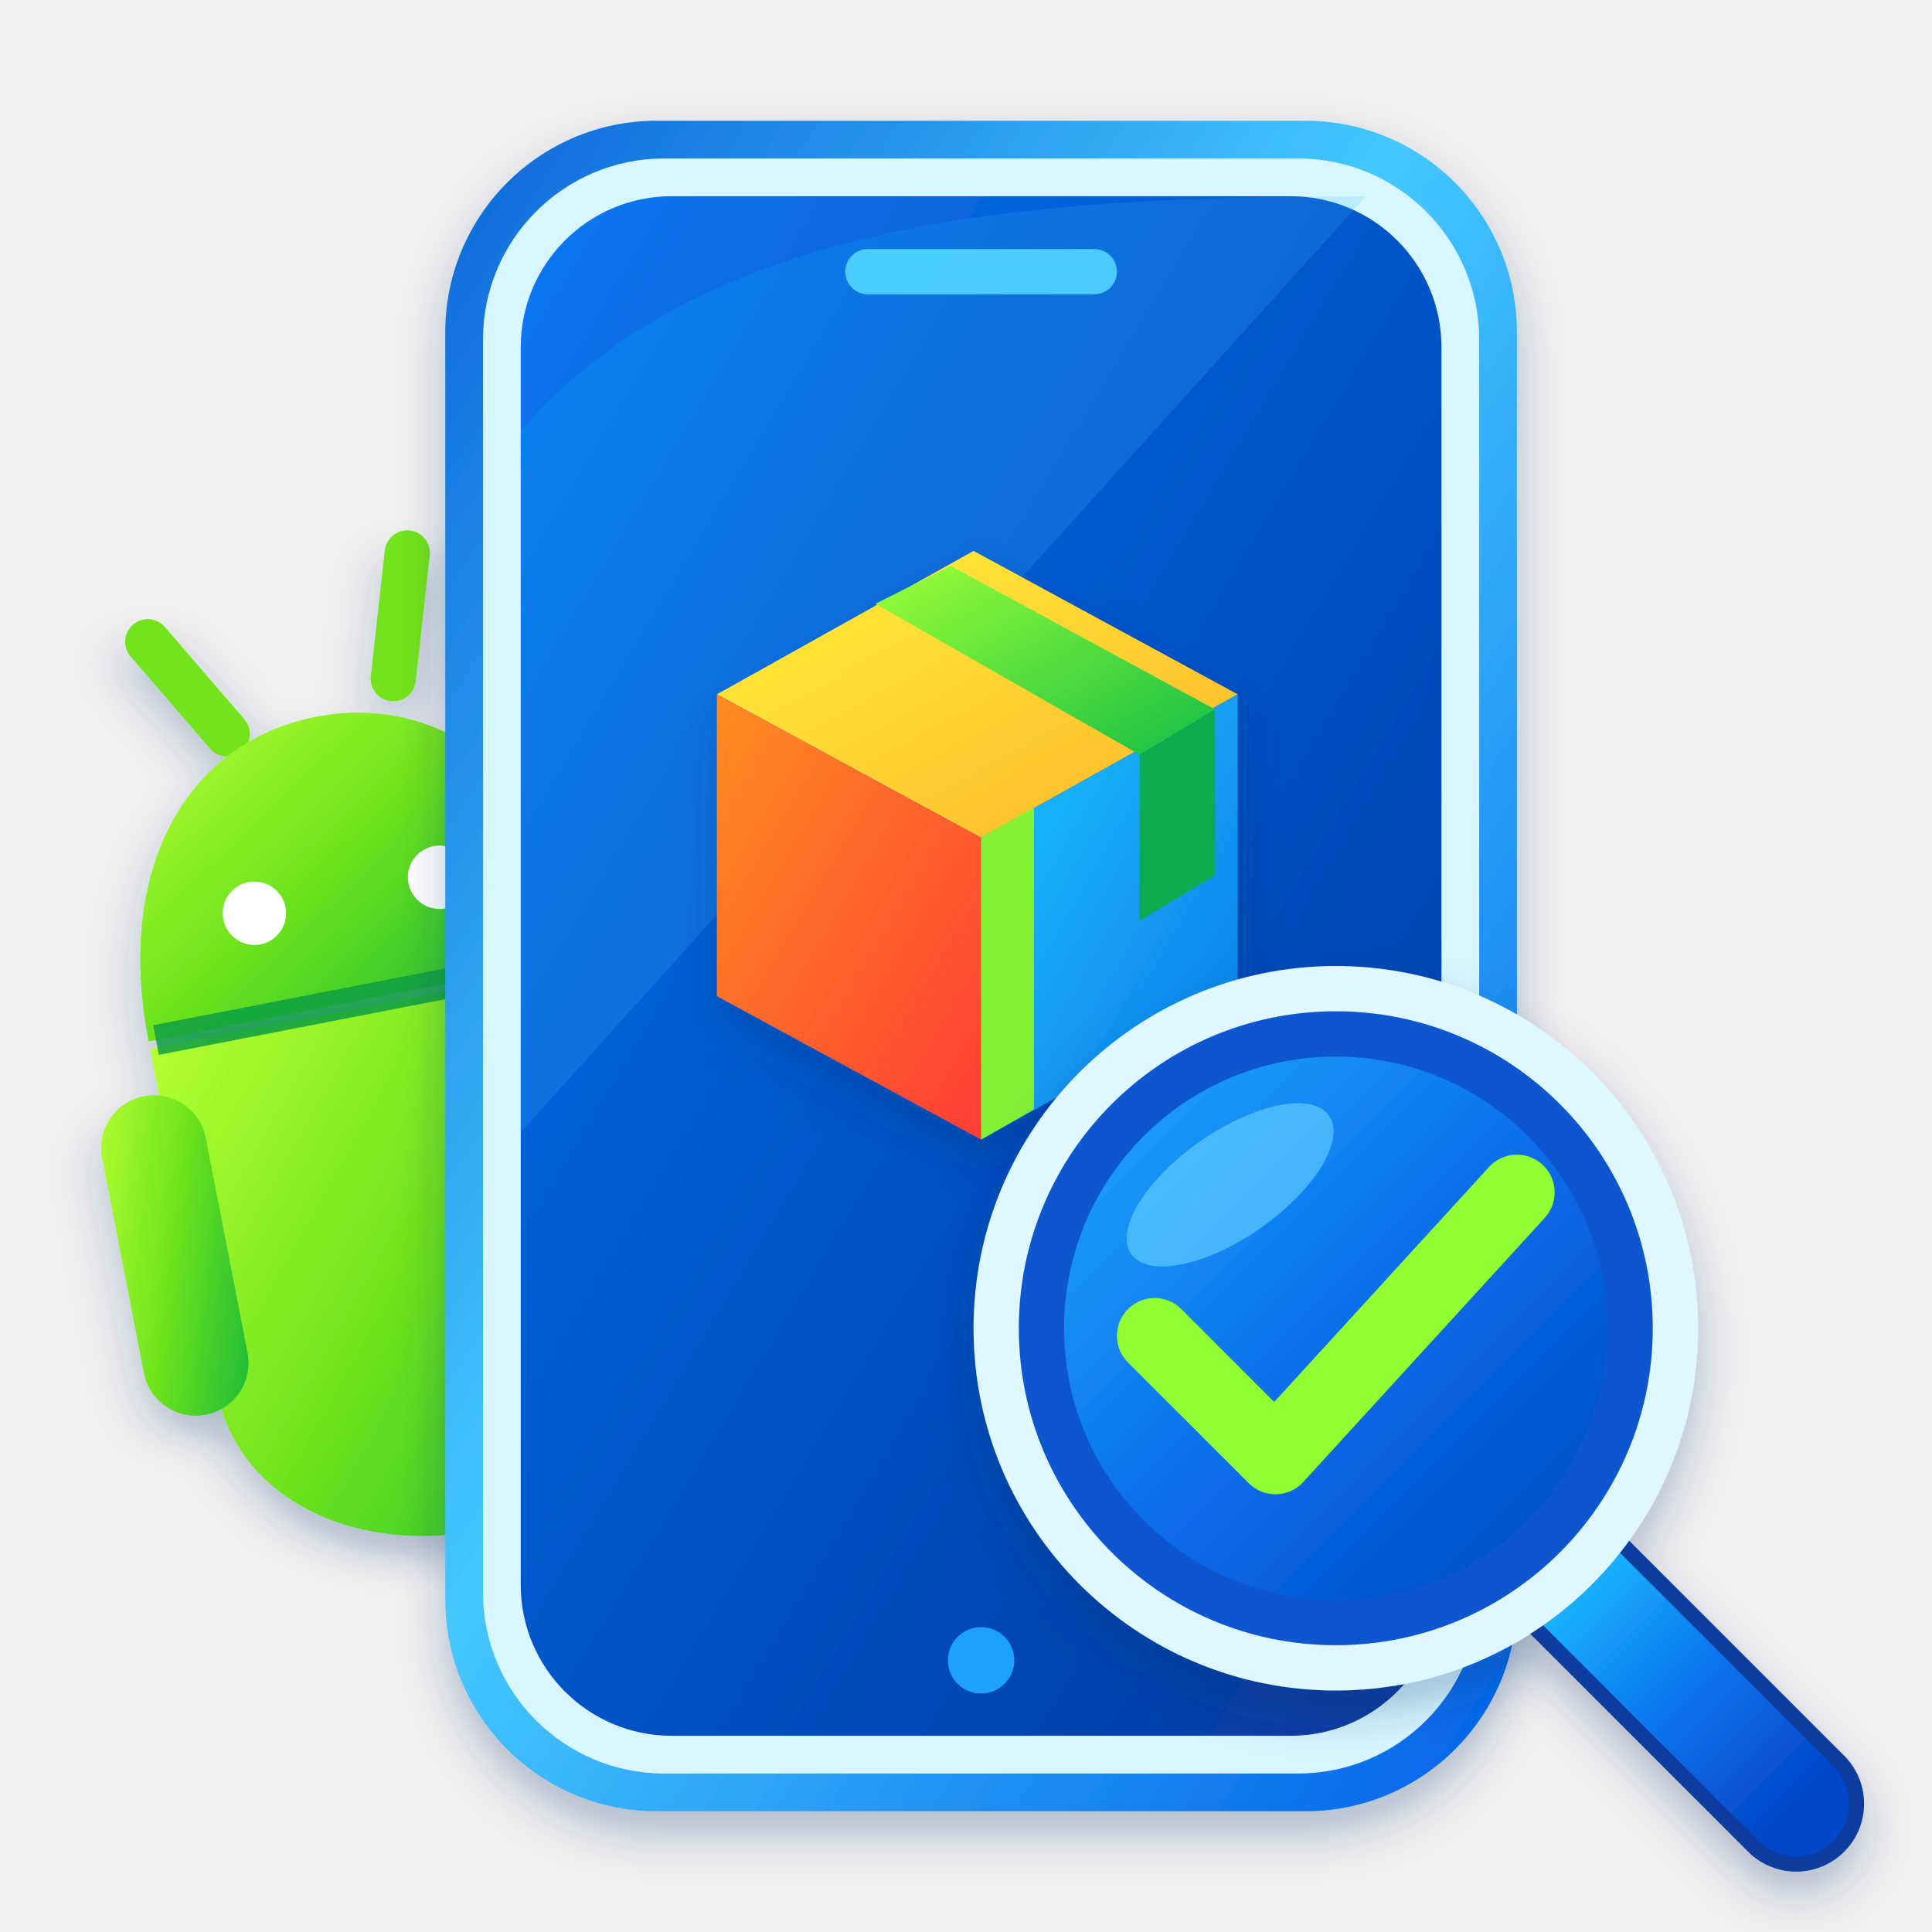
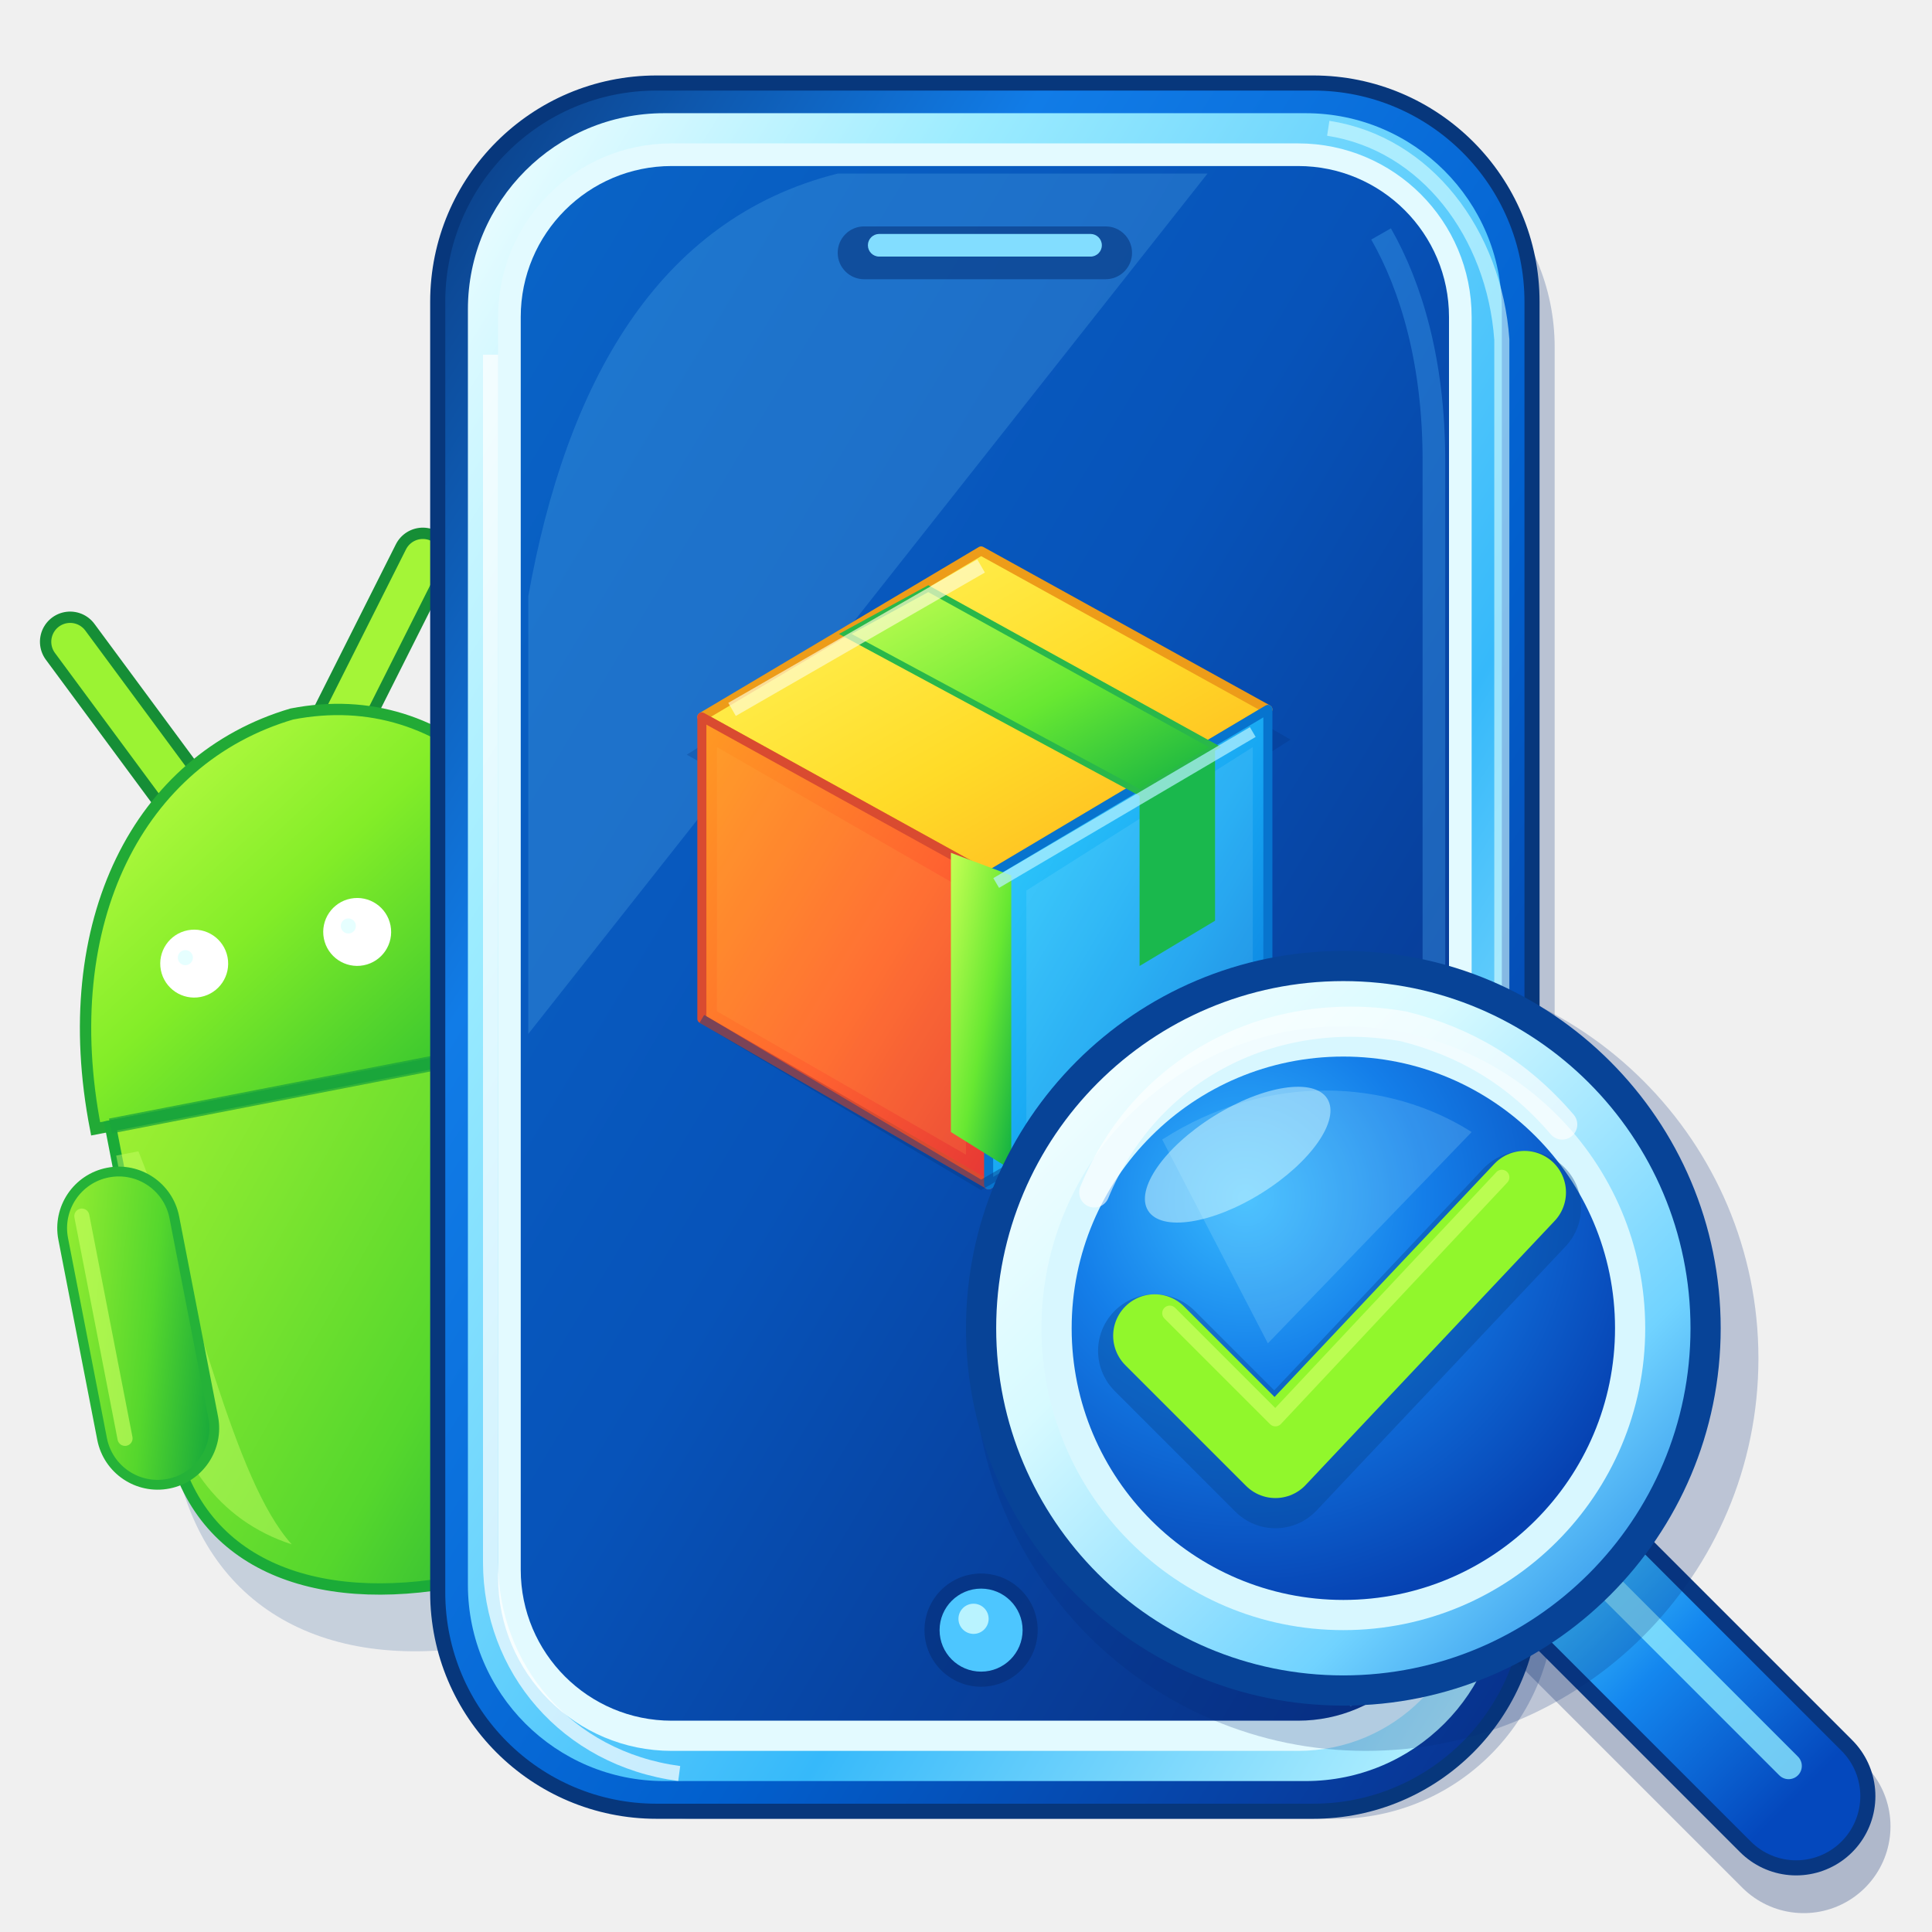
<svg xmlns="http://www.w3.org/2000/svg" viewBox="0 0 256 256">
  <defs>
-     <linearGradient id="phoneFrame" x1="0" y1="0" x2="1" y2="1">
-       <stop offset="0" stop-color="#0b65d9" />
-       <stop offset=".45" stop-color="#45c8ff" />
-       <stop offset="1" stop-color="#0060e8" />
+     <linearGradient id="robotHead" x1="0%" y1="0%" x2="90%" y2="100%">
+       <stop offset="0%" stop-color="#c8ff4a" />
+       <stop offset="48%" stop-color="#83ed28" />
+       <stop offset="100%" stop-color="#26bd31" />
    </linearGradient>
-     <linearGradient id="phoneScreen" x1="0" y1="0" x2="1" y2="1">
-       <stop offset="0" stop-color="#0877f2" />
-       <stop offset=".5" stop-color="#0554c7" />
-       <stop offset="1" stop-color="#073a9f" />
+     <linearGradient id="robotBody" x1="0%" y1="0%" x2="100%" y2="85%">
+       <stop offset="0%" stop-color="#9df032" />
+       <stop offset="60%" stop-color="#55d72d" />
+       <stop offset="100%" stop-color="#17a83b" />
    </linearGradient>
-     <linearGradient id="android" x1="0" y1="0" x2="1" y2="1">
-       <stop offset="0" stop-color="#b5ff31" />
-       <stop offset=".5" stop-color="#6be21d" />
-       <stop offset="1" stop-color="#19b83a" />
+     <linearGradient id="phoneOuter" x1="0%" y1="0%" x2="100%" y2="100%">
+       <stop offset="0%" stop-color="#0b397d" />
+       <stop offset="28%" stop-color="#117ce7" />
+       <stop offset="62%" stop-color="#0260ce" />
+       <stop offset="100%" stop-color="#092f8c" />
    </linearGradient>
-     <linearGradient id="lens" x1="0" y1="0" x2="1" y2="1">
-       <stop offset="0" stop-color="#21a9ff" />
-       <stop offset=".55" stop-color="#0869e9" />
-       <stop offset="1" stop-color="#0349bd" />
+     <linearGradient id="phoneBezel" x1="0%" y1="0%" x2="100%" y2="100%">
+       <stop offset="0%" stop-color="#f5ffff" />
+       <stop offset="25%" stop-color="#9cecff" />
+       <stop offset="66%" stop-color="#36b9fa" />
+       <stop offset="100%" stop-color="#c3f7ff" />
    </linearGradient>
-     <linearGradient id="handle" x1="0" y1="0" x2="1" y2="1">
-       <stop offset="0" stop-color="#20c5ff" />
-       <stop offset=".55" stop-color="#0875ef" />
-       <stop offset="1" stop-color="#0646c9" />
+     <linearGradient id="phoneScreen" x1="0%" y1="0%" x2="100%" y2="100%">
+       <stop offset="0%" stop-color="#0964c7" />
+       <stop offset="47%" stop-color="#0753b9" />
+       <stop offset="100%" stop-color="#082d81" />
    </linearGradient>
-     <linearGradient id="boxTop" x1="0" y1="0" x2="1" y2="1">
-       <stop offset="0" stop-color="#fff23a" />
-       <stop offset="1" stop-color="#ffb52a" />
+     <linearGradient id="boxTop" x1="0%" y1="0%" x2="100%" y2="100%">
+       <stop offset="0%" stop-color="#fff960" />
+       <stop offset="55%" stop-color="#ffdb28" />
+       <stop offset="100%" stop-color="#ffad1e" />
    </linearGradient>
-     <linearGradient id="boxLeft" x1="0" y1="0" x2="1" y2="1">
-       <stop offset="0" stop-color="#ff8c22" />
-       <stop offset="1" stop-color="#ff3d35" />
+     <linearGradient id="boxLeft" x1="0%" y1="0%" x2="100%" y2="100%">
+       <stop offset="0%" stop-color="#ff9a23" />
+       <stop offset="57%" stop-color="#ff6330" />
+       <stop offset="100%" stop-color="#e63735" />
    </linearGradient>
-     <linearGradient id="boxRight" x1="0" y1="0" x2="1" y2="1">
-       <stop offset="0" stop-color="#1ec4ff" />
-       <stop offset="1" stop-color="#0a7ae8" />
+     <linearGradient id="boxRight" x1="0%" y1="0%" x2="100%" y2="100%">
+       <stop offset="0%" stop-color="#39d6ff" />
+       <stop offset="55%" stop-color="#16a5f2" />
+       <stop offset="100%" stop-color="#0871d6" />
    </linearGradient>
-     <linearGradient id="tape" x1="0" y1="0" x2="1" y2="1">
-       <stop offset="0" stop-color="#9bff35" />
-       <stop offset="1" stop-color="#16be46" />
+     <linearGradient id="boxTape" x1="0%" y1="0%" x2="100%" y2="100%">
+       <stop offset="0%" stop-color="#c6ff54" />
+       <stop offset="55%" stop-color="#67e832" />
+       <stop offset="100%" stop-color="#10af44" />
    </linearGradient>
-     <filter id="shadow" x="-30%" y="-30%" width="160%" height="160%">
-       <feDropShadow dx="0" dy="3" stdDeviation="3" flood-color="#062b6d" flood-opacity=".28" />
-     </filter>
+     <linearGradient id="glassRim" x1="0%" y1="0%" x2="100%" y2="100%">
+       <stop offset="0%" stop-color="#ffffff" />
+       <stop offset="34%" stop-color="#d7faff" />
+       <stop offset="72%" stop-color="#71d3ff" />
+       <stop offset="100%" stop-color="#1579e0" />
+     </linearGradient>
+     <radialGradient id="glassLens" cx="32%" cy="26%" r="78%">
+       <stop offset="0%" stop-color="#36b9ff" />
+       <stop offset="42%" stop-color="#147ee9" />
+       <stop offset="100%" stop-color="#0642b2" />
+     </radialGradient>
+     <linearGradient id="glassHandle" x1="0%" y1="0%" x2="100%" y2="100%">
+       <stop offset="0%" stop-color="#50d9ff" />
+       <stop offset="48%" stop-color="#1487ef" />
+       <stop offset="100%" stop-color="#0448bd" />
+     </linearGradient>
  </defs>
-   <g transform="rotate(-11 52 147)" filter="url(#shadow)">
-     <line x1="40" y1="94" x2="32" y2="80" stroke="#72e31d" stroke-width="6" stroke-linecap="round" />
-     <line x1="63" y1="91" x2="68" y2="75" stroke="#72e31d" stroke-width="6" stroke-linecap="round" />
-     <path d="M22 132 C22 108 35 94 52 94 C69 94 82 108 82 132 Z" fill="url(#android)" />
-     <path d="M22 133 H82 V179 C82 194 70 204 53 204 C36 204 22 194 22 179 Z" fill="url(#android)" />
-     <rect x="13" y="139" width="14" height="43" rx="7" fill="url(#android)" />
-     <rect x="77" y="139" width="14" height="43" rx="7" fill="url(#android)" />
-     <circle cx="39" cy="118" r="4.2" fill="#fff" />
-     <circle cx="64" cy="118" r="4.2" fill="#fff" />
-     <path d="M23 132 H81" stroke="#0d9f42" stroke-width="4" opacity=".85" />
+   <g transform="rotate(-11 47 148)">
+     <path d="M12 141 C12 116 27 96 49 94 C71 94 83 112 84 142 L84 187 C84 207 69 216 49 216 C26 216 12 204 12 184 Z" fill="#073b82" opacity=".18" transform="translate(3 4)" />
+     <path d="M32 100 L22 79" stroke="#168e36" stroke-width="8" stroke-linecap="round" />
+     <path d="M32 100 L22 79" stroke="#9bf333" stroke-width="5" stroke-linecap="round" />
+     <path d="M53 99 L70 77" stroke="#168e36" stroke-width="8" stroke-linecap="round" />
+     <path d="M53 99 L70 77" stroke="#a4f537" stroke-width="5" stroke-linecap="round" />
+     <path d="M13 143 C13 115 28 96 49 94 C70 94 83 113 84 143 Z" fill="url(#robotHead)" stroke="#22aa36" stroke-width="1.5" />
+     <path d="M15 143 H83 V185 C83 203 69 211 49 211 C29 211 15 202 15 185 Z" fill="url(#robotBody)" stroke="#1bab38" stroke-width="1.5" />
+     <path d="M18 147 C22 168 22 192 28 202 C19 197 15 188 15 176 V147 Z" fill="#caff67" opacity=".45" />
+     <path d="M81 149 V186 C81 195 76 201 70 205 C76 189 75 167 73 149 Z" fill="#079b3e" opacity=".22" />
+     <rect x="6" y="149" width="15" height="42" rx="7.5" fill="url(#robotBody)" stroke="#25b238" stroke-width="1.3" />
+     <path d="M9 154 V184" stroke="#c7ff5e" stroke-width="2" stroke-linecap="round" opacity=".65" />
+     <circle cx="30" cy="124" r="4.5" fill="#ffffff" />
+     <circle cx="52" cy="124" r="4.5" fill="#ffffff" />
+     <circle cx="29" cy="123" r="1" fill="#e6ffff" />
+     <circle cx="51" cy="123" r="1" fill="#e6ffff" />
+     <path d="M15 143 H83" fill="none" stroke="#19a43c" stroke-width="2" opacity=".75" />
  </g>
-   <g filter="url(#shadow)">
-     <rect x="59" y="16" width="142" height="224" rx="28" fill="url(#phoneFrame)" />
-     <rect x="64" y="21" width="132" height="214" rx="24" fill="#d8f6ff" />
-     <rect x="69" y="26" width="122" height="204" rx="20" fill="url(#phoneScreen)" />
-     <path d="M69 57 C93 30 132 26 181 26 L69 150 Z" fill="#35b6ff" opacity=".18" />
-     <rect x="112" y="33" width="36" height="6" rx="3" fill="#4fd0ff" opacity=".95" />
-     <circle cx="130" cy="220" r="4.4" fill="#1aa1ff" />
-   </g>
-   <g filter="url(#shadow)">
-     <polygon points="95,92 129,73 164,92 130,111" fill="url(#boxTop)" />
-     <polygon points="95,92 130,111 130,151 95,132" fill="url(#boxLeft)" />
-     <polygon points="130,111 164,92 164,132 130,151" fill="url(#boxRight)" />
-     <polygon points="116,80 126,75 161,94 151,100" fill="url(#tape)" />
-     <polygon points="151,100 161,94 161,116 151,122" fill="#0cad50" />
-     <polygon points="130,111 137,107 137,147 130,151" fill="#84f235" />
-   </g>
-   <g filter="url(#shadow)">
-     <line x1="205" y1="206" x2="238" y2="239" stroke="#073d9f" stroke-width="18" stroke-linecap="round" />
-     <line x1="205" y1="206" x2="238" y2="239" stroke="url(#handle)" stroke-width="14" stroke-linecap="round" />
-     <circle cx="177" cy="176" r="48" fill="#dff7ff" />
-     <circle cx="177" cy="176" r="42" fill="#0b57d0" />
-     <circle cx="177" cy="176" r="36" fill="url(#lens)" />
-     <path d="M153 177 L169 193 L201 158" fill="none" stroke="#91ff30" stroke-width="10" stroke-linecap="round" stroke-linejoin="round" />
-     <ellipse cx="163" cy="157" rx="16" ry="7" transform="rotate(-35 163 157)" fill="#6fddff" opacity=".55" />
-   </g>
+   <rect x="63" y="17" width="143" height="224" rx="29" fill="#072f73" opacity=".24" />
+   <rect x="58" y="11" width="145" height="229" rx="29" fill="url(#phoneOuter)" stroke="#07377c" stroke-width="2" />
+   <rect x="62" y="15" width="137" height="221" rx="26" fill="url(#phoneBezel)" />
+   <rect x="66" y="19" width="129" height="213" rx="23" fill="#e3faff" />
+   <rect x="69" y="22" width="123" height="206" rx="20" fill="url(#phoneScreen)" />
+   <path d="M70 79 C75 51 87 29 111 23 H160 L70 137 Z" fill="#8bdfff" opacity=".17" />
+   <path d="M183 31 C187 38 190 48 190 61 V194 C189 209 185 219 178 225" fill="none" stroke="#51b9ff" stroke-width="3" opacity=".3" />
+   <path d="M65 47 V207 C65 221 75 233 90 235" fill="none" stroke="#ffffff" stroke-width="2" opacity=".7" />
+   <path d="M176 17 C189 19 198 31 199 45 V205" fill="none" stroke="#dbffff" stroke-width="2" opacity=".6" />
+   <rect x="111" y="30" width="39" height="7" rx="3.5" fill="#0b428e" opacity=".75" />
+   <rect x="115" y="31" width="31" height="3" rx="1.5" fill="#82ddff" />
+   <circle cx="130" cy="216" r="7.5" fill="#052c72" opacity=".55" />
+   <circle cx="130" cy="216" r="5.5" fill="#4dc6ff" />
+   <circle cx="129" cy="214.5" r="2" fill="#ccfaff" opacity=".85" />
+   <path d="M91 96 L131 71 L171 94 L132 119 Z" fill="#032e7a" opacity=".26" transform="translate(0 4)" />
+   <path d="M93 95 L130 73 L168 94 L131 116 Z" fill="url(#boxTop)" stroke="#ed9c19" stroke-width="1.2" stroke-linejoin="round" />
+   <path d="M93 95 L131 116 V157 L93 135 Z" fill="url(#boxLeft)" stroke="#d94b30" stroke-width="1.2" stroke-linejoin="round" />
+   <path d="M131 116 L168 94 V135 L131 157 Z" fill="url(#boxRight)" stroke="#0774ce" stroke-width="1.2" stroke-linejoin="round" />
+   <path d="M95 99 L128 118 V153 L95 134 Z" fill="#ffc04c" opacity=".14" />
+   <path d="M166 99 V133 L136 151 V118 Z" fill="#e2ffff" opacity=".1" />
+   <path d="M112 84 L123 78 L161 99 L151 105 Z" fill="url(#boxTape)" stroke="#29b84a" stroke-width=".8" />
+   <path d="M151 105 L161 99 V122 L151 128 Z" fill="#1ab84d" />
+   <path d="M126 113 L134 116 V155 L126 150 Z" fill="url(#boxTape)" />
+   <path d="M97 94 L130 75" fill="none" stroke="#fffbd0" stroke-width="2" opacity=".7" />
+   <path d="M132 117 L166 97" fill="none" stroke="#b5f3ff" stroke-width="1.5" opacity=".72" />
+   <path d="M93 135 L130 157 L168 135" fill="none" stroke="#063a88" stroke-width="1.2" opacity=".45" />
+   <path d="M205 207 L237 239" fill="none" stroke="#08276d" stroke-width="23" stroke-linecap="round" opacity=".28" transform="translate(2 3)" />
+   <path d="M204 204 L238 238" fill="none" stroke="#083782" stroke-width="21" stroke-linecap="round" />
+   <path d="M204 204 L238 238" fill="none" stroke="url(#glassHandle)" stroke-width="17" stroke-linecap="round" />
+   <path d="M212 209 L237 234" fill="none" stroke="#8ce9ff" stroke-width="3.5" stroke-linecap="round" opacity=".8" />
+   <circle cx="178" cy="176" r="52" fill="#032b75" opacity=".22" transform="translate(3 4)" />
+   <circle cx="178" cy="176" r="50" fill="#074397" />
+   <circle cx="178" cy="176" r="46" fill="url(#glassRim)" />
+   <circle cx="178" cy="176" r="40" fill="#d8f7ff" />
+   <circle cx="178" cy="176" r="36" fill="url(#glassLens)" />
+   <path d="M145 158 C152 141 169 133 186 136 C194 138 201 142 207 149" fill="none" stroke="#ffffff" stroke-width="4" stroke-linecap="round" opacity=".63" />
+   <path d="M154 151 C168 142 184 143 195 150 L168 178 Z" fill="#b7f1ff" opacity=".19" />
+   <ellipse cx="164" cy="153" rx="14" ry="6" transform="rotate(-32 164 153)" fill="#d1f7ff" opacity=".52" />
+   <path d="M153 177 L169 193 L202 158" fill="none" stroke="#06448d" stroke-width="15" stroke-linecap="round" stroke-linejoin="round" opacity=".38" transform="translate(0 2)" />
+   <path d="M153 177 L169 193 L202 158" fill="none" stroke="#91f72c" stroke-width="11" stroke-linecap="round" stroke-linejoin="round" />
+   <path d="M155 174 L169 188 L199 156" fill="none" stroke="#caff60" stroke-width="2" stroke-linecap="round" stroke-linejoin="round" opacity=".72" />
</svg>
